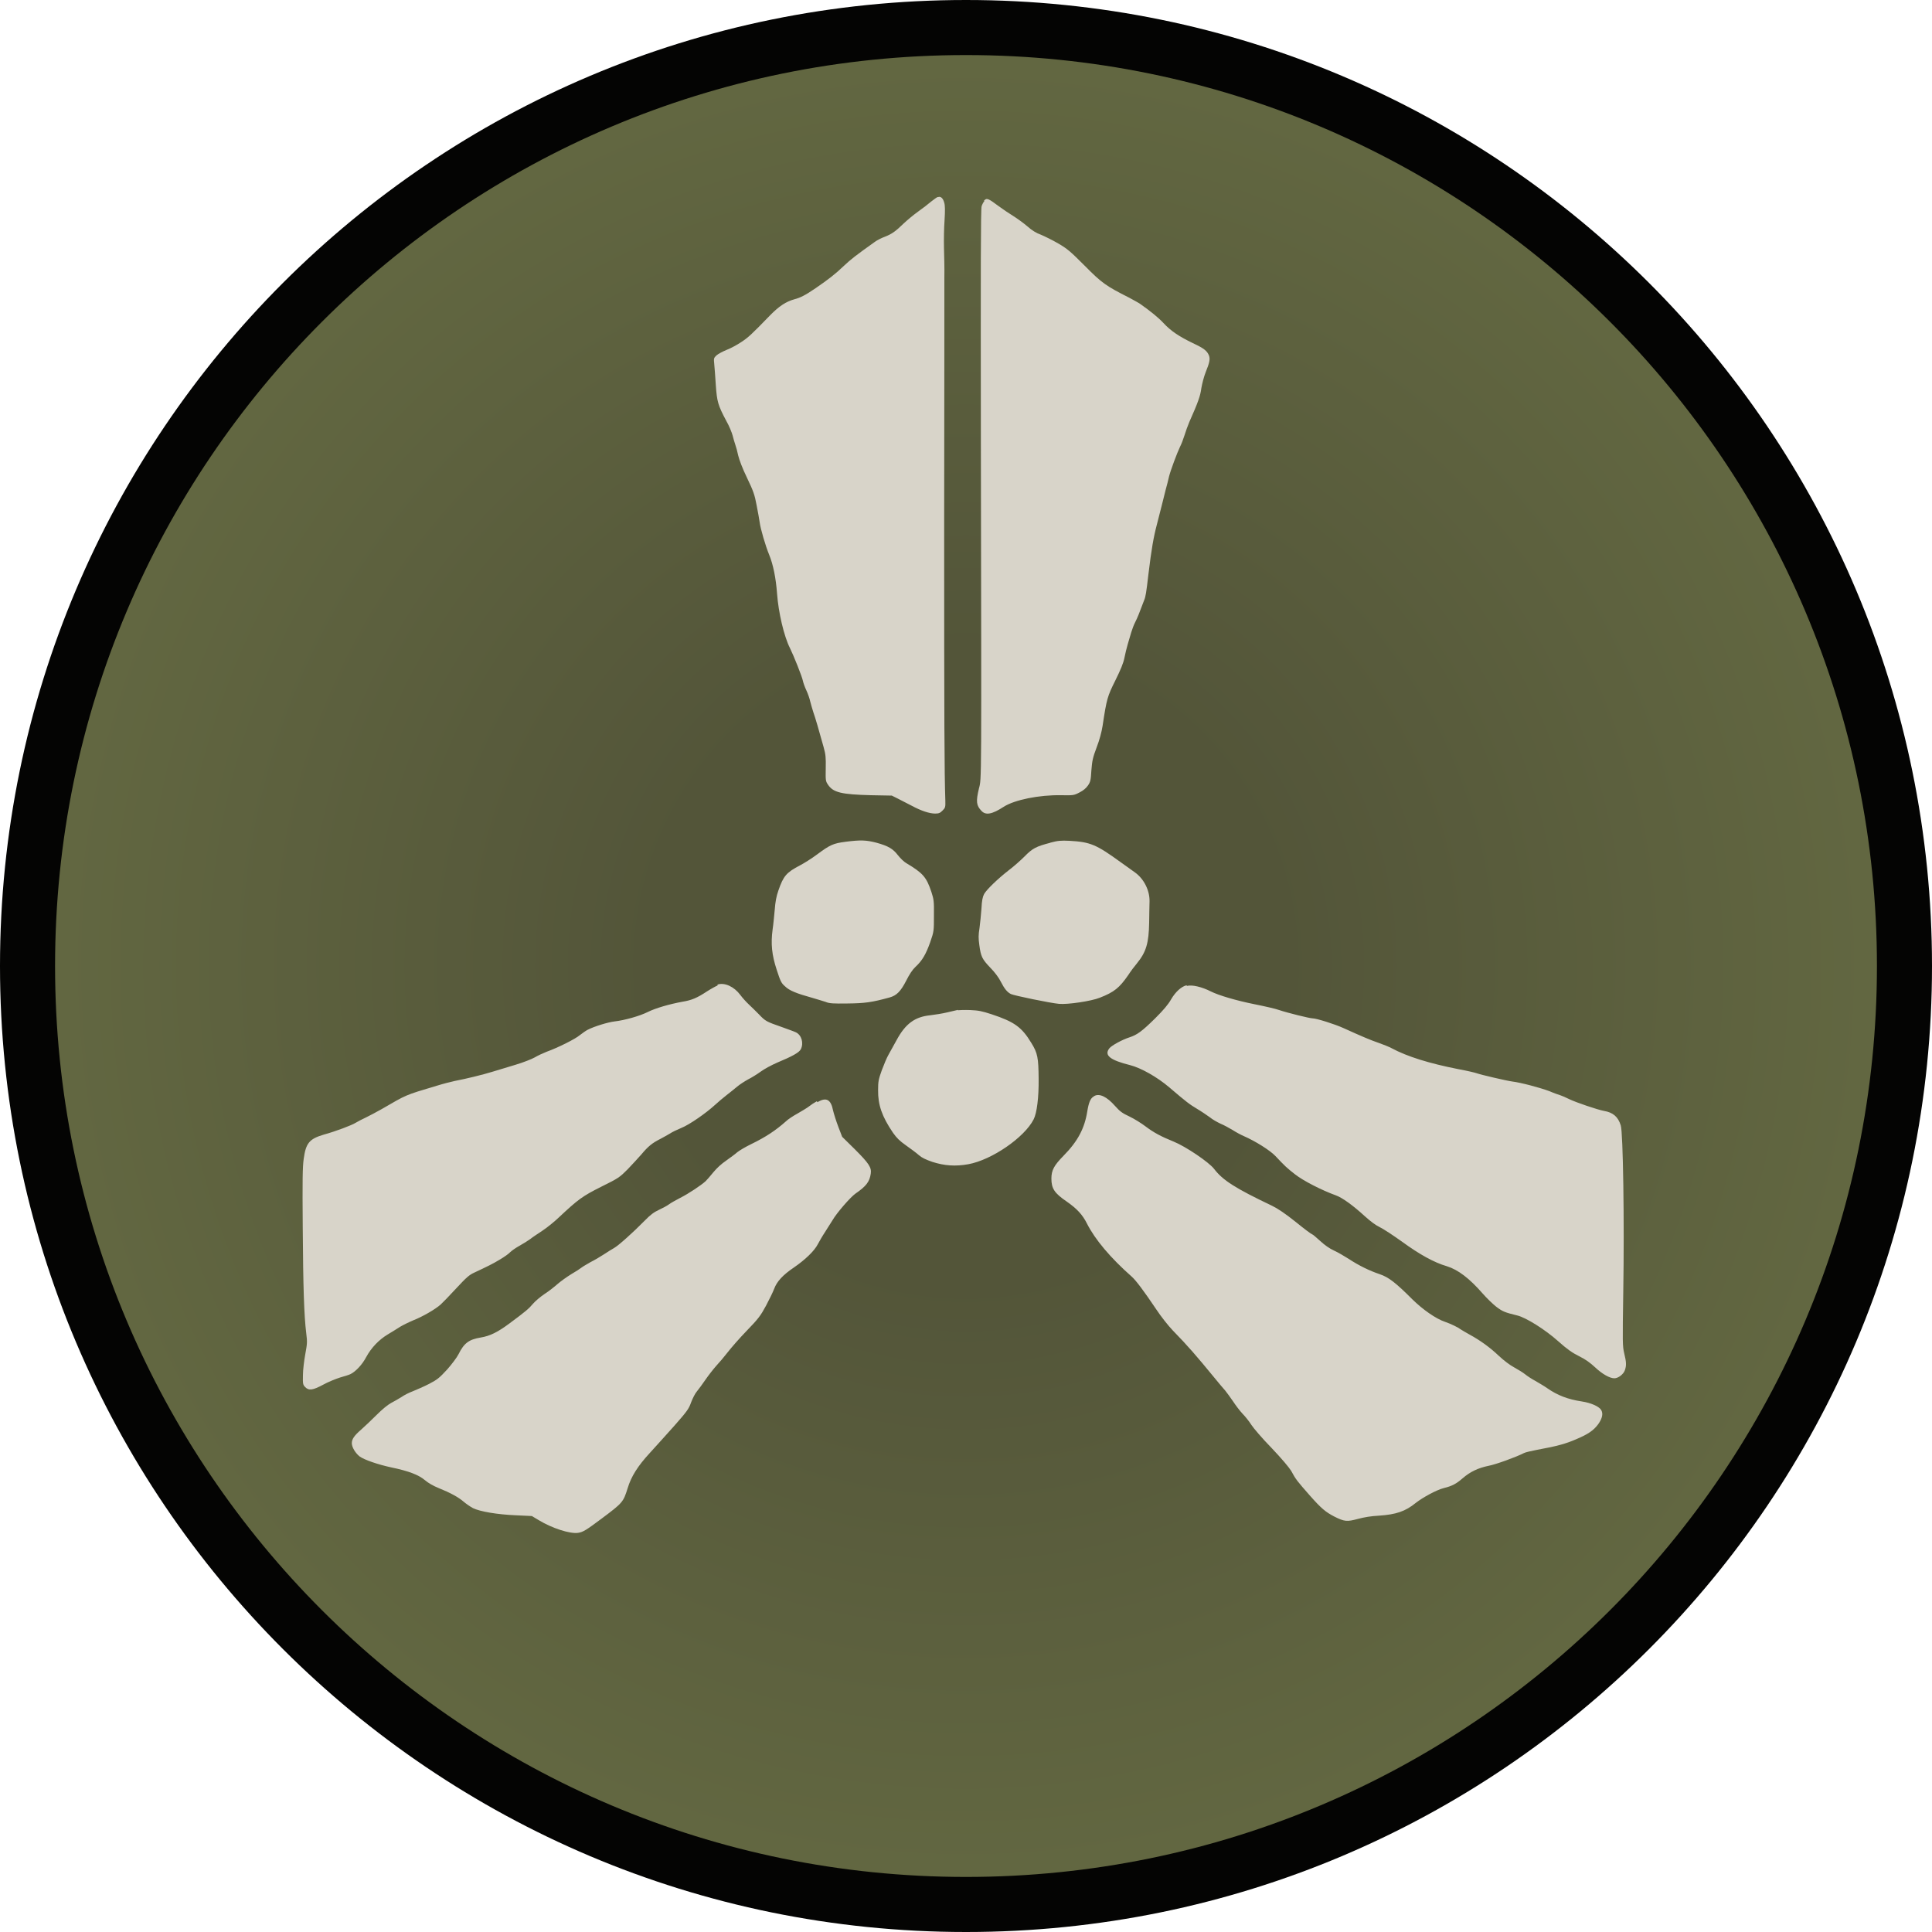
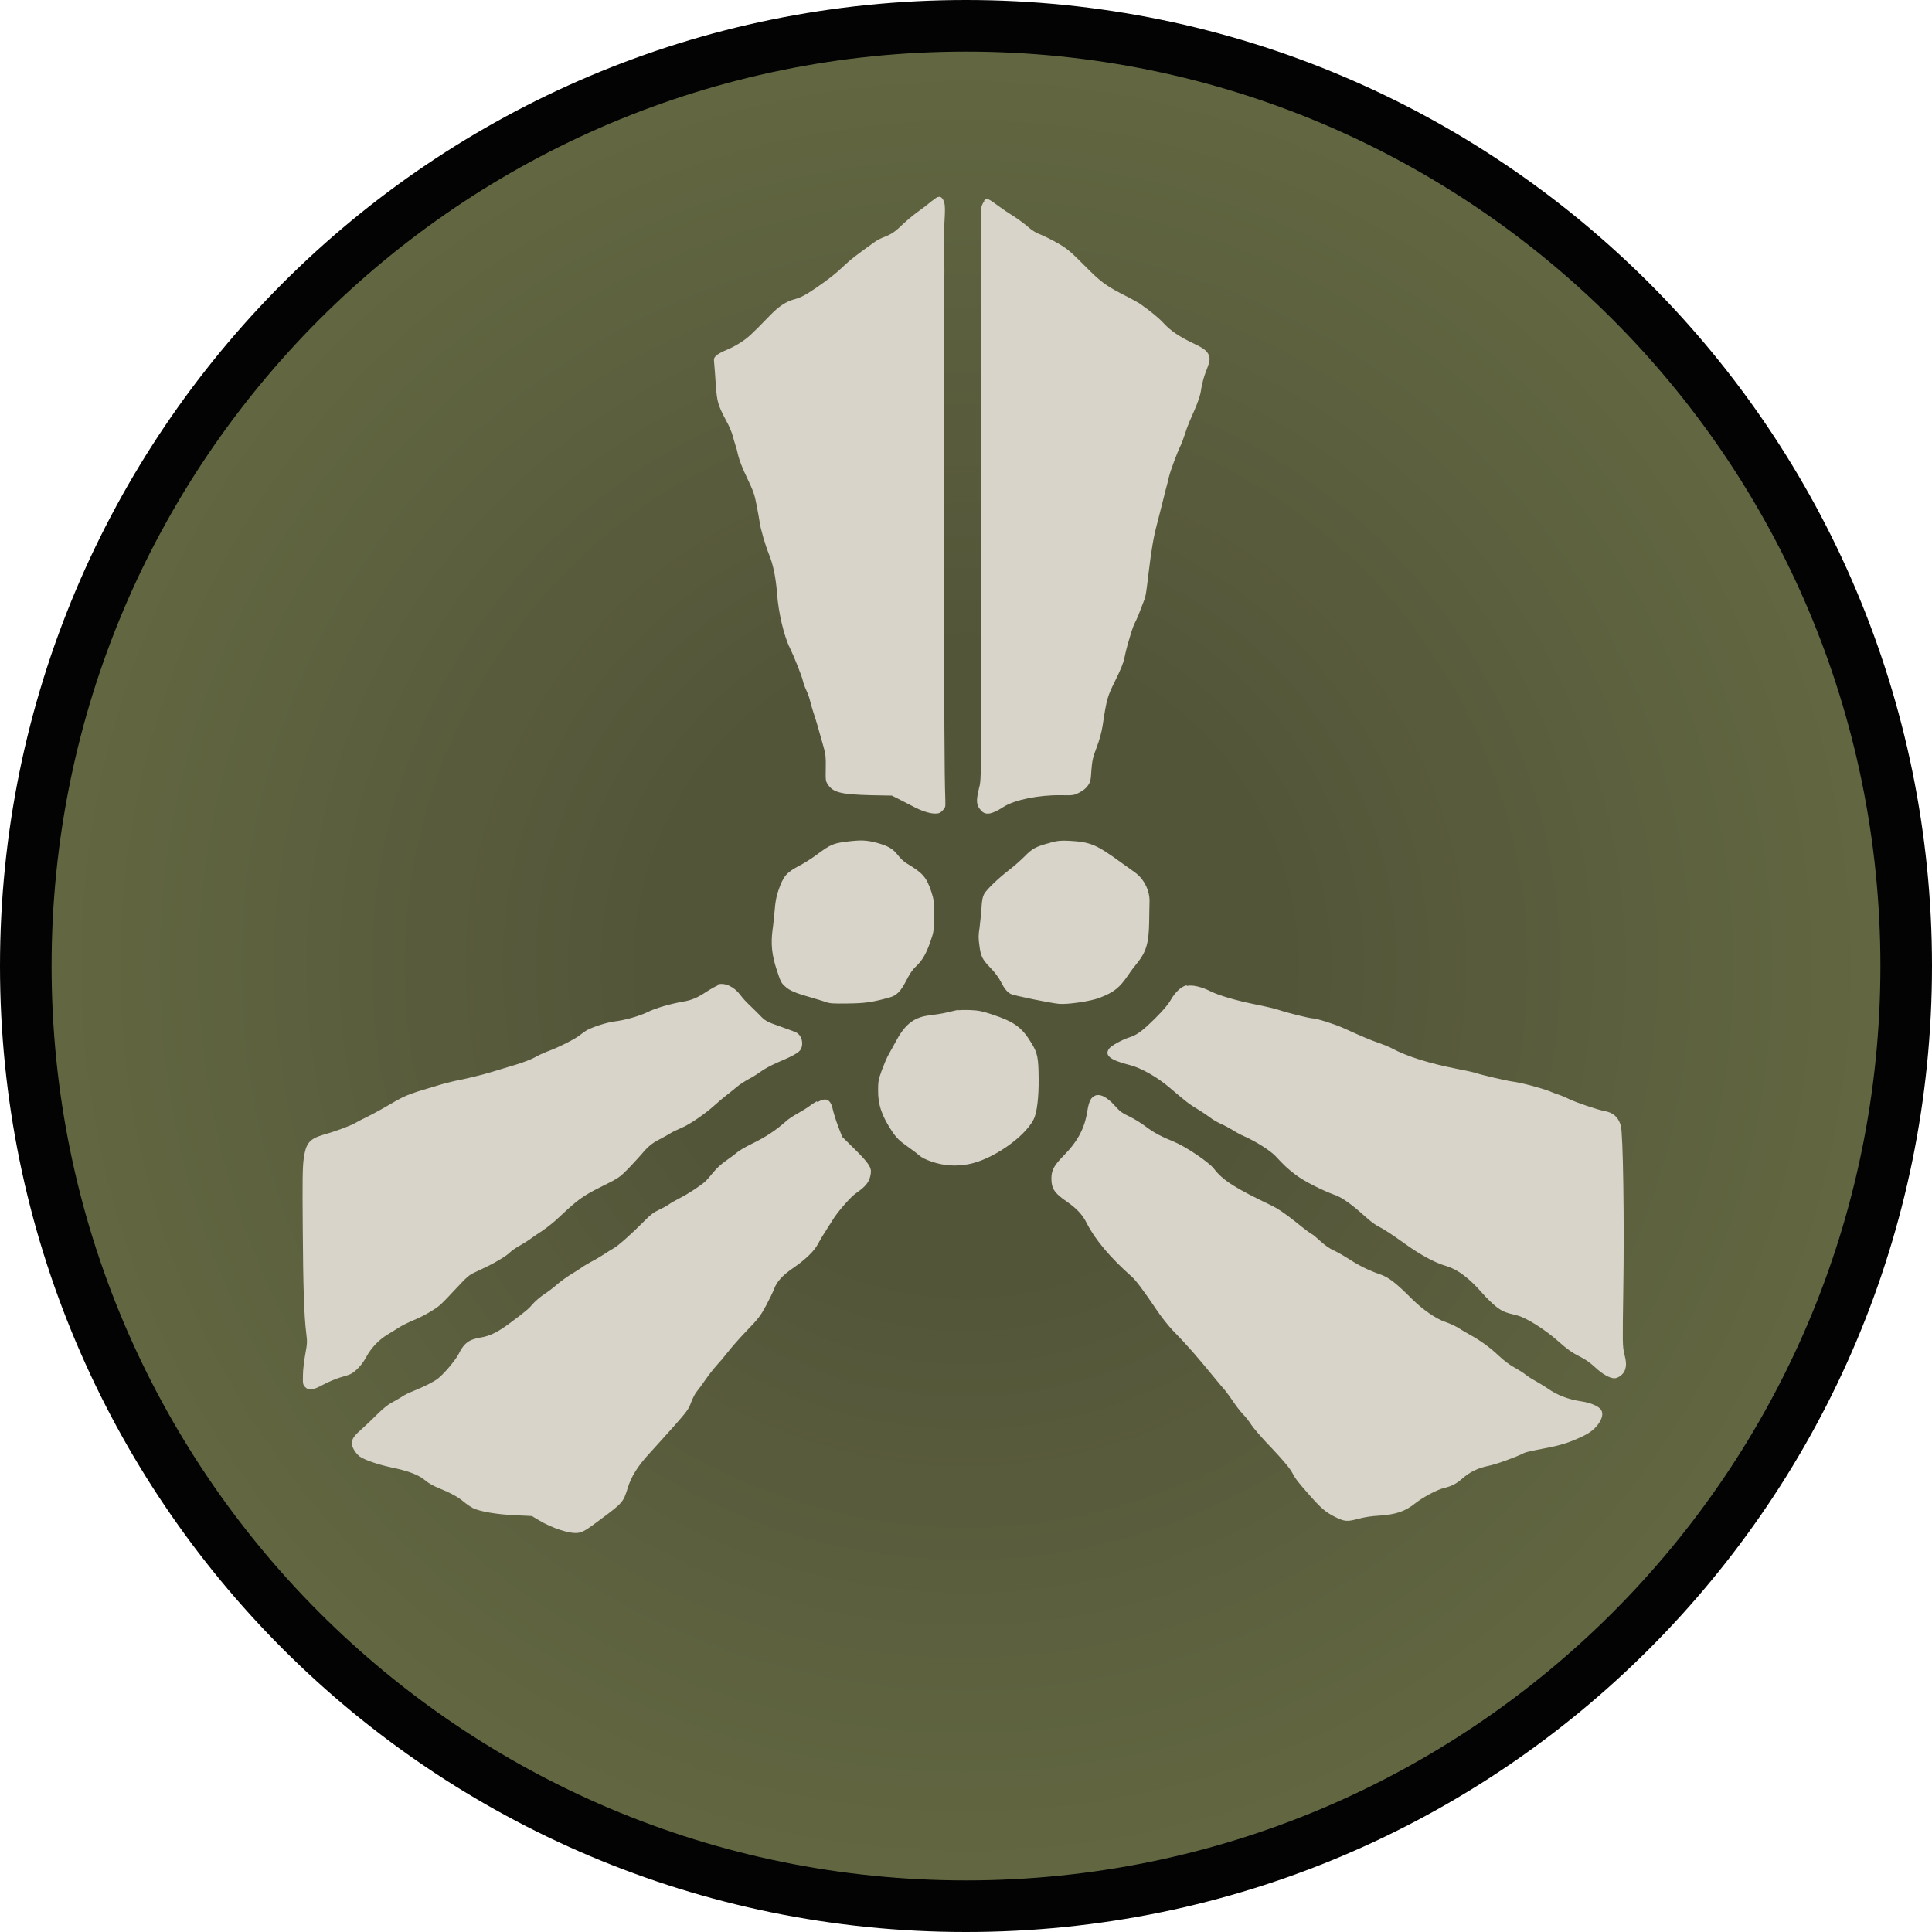
<svg xmlns="http://www.w3.org/2000/svg" viewBox="0 0 100 100">
  <defs>
    <radialGradient id="the-wurmspat-disc">
      <stop offset="0.35" stop-color="#535539" />
      <stop offset="1" stop-color="#626741" />
    </radialGradient>
  </defs>
-   <circle cx="50" cy="50" r="50" fill="#040403" />
-   <circle cx="50" cy="50" r="47.15" fill="url(#the-wurmspat-disc)" />
+   <circle cx="50" cy="50" r="50" fill="#020302" />
+   <circle cx="50" cy="50" r="47.33" fill="url(#the-wurmspat-disc)" />
  <path fill="#d8d4c9" d="M48.53 10.2c-0.04 0.01 -0.19 0.12 -0.33 0.23 -0.14 0.12 -0.45 0.36 -0.69 0.53 -0.24 0.17 -0.57 0.45 -0.74 0.61 -0.42 0.41 -0.61 0.54 -0.96 0.68 -0.17 0.06 -0.41 0.18 -0.53 0.27 -0.97 0.69 -1.24 0.9 -1.6 1.24 -0.45 0.43 -0.8 0.7 -1.47 1.16 -0.54 0.37 -0.79 0.49 -1.09 0.57 -0.44 0.12 -0.8 0.36 -1.26 0.83 -0.96 0.99 -1.13 1.15 -1.5 1.39 -0.21 0.14 -0.54 0.32 -0.75 0.4 -0.2 0.08 -0.44 0.21 -0.52 0.28 -0.15 0.14 -0.15 0.16 -0.12 0.46 0.02 0.17 0.05 0.66 0.08 1.08 0.06 0.86 0.11 1.04 0.54 1.85 0.15 0.26 0.29 0.61 0.33 0.76 0.04 0.15 0.1 0.37 0.14 0.48 0.04 0.11 0.11 0.36 0.15 0.56 0.05 0.21 0.22 0.67 0.45 1.14 0.33 0.69 0.4 0.88 0.5 1.42 0.07 0.35 0.14 0.75 0.16 0.89 0.04 0.33 0.3 1.22 0.49 1.68 0.21 0.51 0.35 1.21 0.41 2.01 0.07 0.98 0.36 2.22 0.67 2.83 0.18 0.36 0.63 1.48 0.67 1.7 0.02 0.1 0.1 0.32 0.18 0.49 0.08 0.17 0.17 0.43 0.2 0.58 0.04 0.15 0.11 0.4 0.16 0.55 0.1 0.28 0.29 0.93 0.53 1.8 0.11 0.39 0.12 0.55 0.11 1.1 -0.01 0.62 -0.01 0.66 0.12 0.85 0.27 0.4 0.69 0.5 2.22 0.54l1.08 0.02 0.32 0.16c0.17 0.09 0.49 0.25 0.7 0.36 0.5 0.27 0.93 0.41 1.22 0.41 0.2 0 0.26 -0.03 0.39 -0.16 0.14 -0.14 0.15 -0.18 0.14 -0.52 -0.05 -1.53 -0.06 -3.82 -0.06 -14.36 0.01 -6.58 0.01 -12.32 0.01 -12.75 0.01 -0.43 -0.01 -1.11 -0.02 -1.5 -0.01 -0.39 0 -1.03 0.03 -1.42 0.03 -0.51 0.03 -0.77 -0.02 -0.92 -0.06 -0.22 -0.18 -0.33 -0.31 -0.28zM50.95 10.41c-0.05 0.05 -0.11 0.17 -0.14 0.26 -0.05 0.13 -0.05 3.24 -0.04 12.16 0.03 18 0.04 17.44 -0.1 17.98 -0.16 0.67 -0.14 0.88 0.13 1.16 0.22 0.24 0.55 0.18 1.15 -0.21 0.56 -0.36 1.83 -0.62 2.97 -0.6 0.63 0.01 0.66 0.01 0.95 -0.14 0.2 -0.1 0.34 -0.22 0.44 -0.36 0.13 -0.19 0.15 -0.27 0.18 -0.79 0.04 -0.5 0.07 -0.65 0.27 -1.18 0.15 -0.39 0.26 -0.8 0.31 -1.12 0.21 -1.4 0.25 -1.53 0.66 -2.35 0.28 -0.57 0.41 -0.88 0.47 -1.17 0.04 -0.21 0.12 -0.53 0.17 -0.7 0.05 -0.17 0.13 -0.44 0.18 -0.61 0.05 -0.17 0.14 -0.41 0.21 -0.54 0.11 -0.22 0.21 -0.46 0.46 -1.13 0.08 -0.19 0.11 -0.39 0.22 -1.33 0.16 -1.33 0.27 -1.95 0.44 -2.59 0.1 -0.39 0.22 -0.85 0.26 -1.02 0.04 -0.17 0.13 -0.51 0.19 -0.76 0.07 -0.25 0.15 -0.57 0.18 -0.71 0.08 -0.32 0.42 -1.23 0.57 -1.54 0.07 -0.13 0.17 -0.4 0.23 -0.59 0.06 -0.2 0.17 -0.5 0.25 -0.69 0.45 -1.01 0.57 -1.35 0.62 -1.74 0.04 -0.24 0.13 -0.59 0.22 -0.82 0.21 -0.52 0.24 -0.69 0.18 -0.87 -0.1 -0.25 -0.26 -0.38 -0.84 -0.65 -0.72 -0.35 -1.14 -0.63 -1.52 -1.04 -0.27 -0.29 -0.67 -0.61 -1.19 -0.98 -0.1 -0.07 -0.36 -0.21 -0.58 -0.33 -1.21 -0.61 -1.42 -0.76 -2.31 -1.66 -0.74 -0.74 -0.9 -0.88 -1.37 -1.15 -0.29 -0.17 -0.7 -0.37 -0.89 -0.45 -0.25 -0.09 -0.46 -0.22 -0.71 -0.44 -0.2 -0.17 -0.53 -0.41 -0.74 -0.54 -0.21 -0.13 -0.54 -0.35 -0.74 -0.5 -0.55 -0.41 -0.62 -0.44 -0.76 -0.28zM43.77 43.57c-0.64 0.08 -0.81 0.16 -1.47 0.65 -0.28 0.21 -0.68 0.46 -0.89 0.57 -0.71 0.37 -0.86 0.55 -1.12 1.3 -0.11 0.31 -0.16 0.6 -0.19 1 -0.03 0.3 -0.07 0.76 -0.11 1.02 -0.1 0.74 -0.04 1.32 0.21 2.08 0.19 0.58 0.23 0.69 0.43 0.86 0.22 0.22 0.59 0.37 1.42 0.6 0.25 0.07 0.56 0.17 0.69 0.21 0.19 0.08 0.38 0.09 1.13 0.08 0.9 -0.01 1.26 -0.06 2.17 -0.31 0.37 -0.1 0.58 -0.32 0.86 -0.86 0.17 -0.34 0.33 -0.58 0.48 -0.72 0.36 -0.33 0.55 -0.67 0.77 -1.29 0.19 -0.55 0.19 -0.57 0.19 -1.37 0.01 -0.76 -0.01 -0.84 -0.13 -1.22 -0.26 -0.78 -0.44 -0.98 -1.31 -1.5 -0.12 -0.07 -0.3 -0.25 -0.42 -0.4 -0.26 -0.34 -0.5 -0.48 -1.11 -0.65 -0.54 -0.14 -0.82 -0.15 -1.61 -0.05zM54.37 43.62c-0.74 0.19 -0.93 0.29 -1.34 0.71 -0.2 0.2 -0.56 0.52 -0.8 0.7 -0.58 0.45 -1.15 1 -1.29 1.24 -0.08 0.15 -0.12 0.34 -0.14 0.76 -0.02 0.3 -0.07 0.76 -0.1 1 -0.06 0.37 -0.06 0.53 -0.01 0.89 0.08 0.59 0.14 0.72 0.57 1.17 0.22 0.22 0.45 0.53 0.54 0.72 0.19 0.37 0.33 0.54 0.52 0.64 0.16 0.08 2.05 0.47 2.5 0.51 0.44 0.04 1.67 -0.14 2.11 -0.32 0.74 -0.29 1.01 -0.51 1.46 -1.16 0.13 -0.2 0.34 -0.48 0.46 -0.62 0.48 -0.59 0.61 -1.05 0.63 -2.1 0.01 -0.43 0.01 -0.92 0.02 -1.11 0.01 -0.56 -0.29 -1.16 -0.75 -1.49 -0.11 -0.08 -0.44 -0.32 -0.74 -0.53 -1.27 -0.92 -1.57 -1.05 -2.66 -1.11 -0.44 -0.02 -0.59 -0.01 -1 0.1zM37.14 51.01c-0.08 0.03 -0.32 0.16 -0.54 0.3 -0.53 0.35 -0.8 0.46 -1.28 0.54 -0.66 0.12 -1.39 0.33 -1.79 0.53 -0.42 0.21 -1.2 0.43 -1.73 0.49 -0.33 0.04 -1.03 0.25 -1.38 0.43 -0.1 0.05 -0.28 0.18 -0.41 0.28 -0.22 0.19 -1.11 0.64 -1.72 0.86 -0.18 0.07 -0.46 0.2 -0.61 0.29 -0.16 0.09 -0.59 0.26 -0.99 0.38 -0.39 0.12 -0.93 0.28 -1.19 0.36 -0.52 0.16 -1.38 0.37 -1.96 0.48 -0.19 0.04 -0.62 0.15 -0.94 0.25 -1.67 0.5 -1.52 0.44 -2.85 1.21 -0.27 0.15 -0.64 0.35 -0.81 0.43 -0.18 0.08 -0.42 0.21 -0.54 0.28 -0.19 0.12 -1 0.43 -1.65 0.61 -0.74 0.22 -0.92 0.44 -1.03 1.25 -0.06 0.41 -0.07 1.11 -0.05 3.55 0.02 3.12 0.07 4.58 0.18 5.47 0.06 0.47 0.05 0.55 -0.05 1.1 -0.06 0.33 -0.12 0.81 -0.12 1.08 -0.01 0.45 0 0.49 0.11 0.61 0.19 0.2 0.4 0.17 0.94 -0.12 0.25 -0.14 0.65 -0.3 0.87 -0.37 0.22 -0.06 0.47 -0.14 0.55 -0.18 0.27 -0.14 0.6 -0.49 0.8 -0.87 0.27 -0.5 0.67 -0.91 1.12 -1.18 0.2 -0.12 0.48 -0.29 0.63 -0.39 0.15 -0.09 0.45 -0.24 0.69 -0.34 0.46 -0.18 1.13 -0.56 1.42 -0.82 0.1 -0.09 0.46 -0.46 0.8 -0.83 0.54 -0.58 0.67 -0.7 0.96 -0.83 0.68 -0.32 0.91 -0.43 1.31 -0.67 0.22 -0.13 0.46 -0.3 0.53 -0.38 0.07 -0.07 0.28 -0.22 0.48 -0.33 0.2 -0.11 0.45 -0.27 0.56 -0.35 0.11 -0.09 0.4 -0.28 0.64 -0.44 0.24 -0.16 0.61 -0.46 0.84 -0.68 0.99 -0.93 1.22 -1.1 2.2 -1.59 0.89 -0.44 0.94 -0.48 1.36 -0.9 0.23 -0.24 0.55 -0.59 0.71 -0.77 0.34 -0.41 0.56 -0.59 0.98 -0.8 0.17 -0.09 0.4 -0.22 0.5 -0.28 0.1 -0.07 0.37 -0.2 0.59 -0.29 0.42 -0.17 1.27 -0.76 1.75 -1.2 0.14 -0.13 0.4 -0.35 0.58 -0.49 0.18 -0.14 0.43 -0.34 0.56 -0.45 0.13 -0.11 0.38 -0.27 0.56 -0.37 0.18 -0.09 0.47 -0.27 0.65 -0.4 0.17 -0.13 0.56 -0.34 0.86 -0.47 0.79 -0.33 1.13 -0.52 1.22 -0.69 0.16 -0.32 0.04 -0.74 -0.26 -0.88 -0.08 -0.04 -0.42 -0.16 -0.75 -0.28 -0.77 -0.27 -0.82 -0.29 -1.16 -0.65 -0.16 -0.16 -0.39 -0.39 -0.52 -0.51 -0.13 -0.12 -0.33 -0.34 -0.44 -0.49 -0.32 -0.43 -0.81 -0.66 -1.18 -0.54zM61.41 51c-0.26 0.06 -0.57 0.34 -0.79 0.72 -0.16 0.28 -0.39 0.55 -0.83 0.99 -0.68 0.67 -0.93 0.85 -1.32 0.98 -0.38 0.12 -0.93 0.42 -1.05 0.57 -0.28 0.36 0.03 0.61 1.07 0.87 0.56 0.14 1.41 0.62 2.03 1.15 0.9 0.77 1.05 0.88 1.45 1.12 0.22 0.13 0.51 0.33 0.65 0.43 0.13 0.11 0.38 0.25 0.55 0.33 0.17 0.07 0.45 0.22 0.63 0.33 0.17 0.11 0.43 0.25 0.57 0.31 0.62 0.27 1.36 0.74 1.64 1.03 0.5 0.53 0.58 0.61 1.03 0.96 0.42 0.33 1.38 0.82 2.1 1.08 0.34 0.12 0.9 0.53 1.49 1.07 0.32 0.29 0.58 0.48 0.79 0.58 0.17 0.08 0.69 0.42 1.15 0.75 0.89 0.65 1.66 1.08 2.32 1.27 0.58 0.18 1.17 0.63 1.85 1.41 0.21 0.24 0.53 0.55 0.71 0.69 0.32 0.24 0.43 0.29 1.09 0.45 0.45 0.11 1.44 0.73 2.11 1.33 0.47 0.42 0.73 0.6 1.09 0.78 0.33 0.16 0.57 0.34 0.82 0.57 0.37 0.35 0.76 0.57 1 0.57 0.2 0 0.47 -0.21 0.54 -0.41 0.09 -0.25 0.08 -0.43 -0.03 -0.88 -0.09 -0.38 -0.09 -0.54 -0.05 -3.18 0.06 -3.67 -0.01 -8.26 -0.13 -8.62 -0.14 -0.45 -0.4 -0.67 -0.87 -0.75 -0.33 -0.06 -1.45 -0.44 -1.8 -0.61 -0.18 -0.09 -0.39 -0.18 -0.46 -0.2 -0.07 -0.02 -0.33 -0.11 -0.56 -0.21 -0.48 -0.18 -1.49 -0.45 -1.92 -0.5 -0.3 -0.04 -1.63 -0.35 -1.85 -0.43 -0.08 -0.03 -0.5 -0.13 -0.94 -0.21 -1.52 -0.3 -2.65 -0.65 -3.47 -1.09 -0.13 -0.07 -0.43 -0.19 -0.66 -0.27 -0.41 -0.14 -0.86 -0.33 -1.83 -0.77 -0.44 -0.2 -1.39 -0.5 -1.59 -0.5 -0.15 0 -1.32 -0.29 -1.73 -0.43 -0.19 -0.07 -0.77 -0.2 -1.27 -0.3 -0.95 -0.19 -1.86 -0.46 -2.26 -0.66 -0.47 -0.24 -0.98 -0.36 -1.24 -0.29zM49.59 52.27c-0.07 0.02 -0.32 0.07 -0.56 0.13 -0.24 0.06 -0.64 0.12 -0.88 0.15 -0.8 0.08 -1.29 0.44 -1.75 1.3 -0.14 0.25 -0.32 0.58 -0.41 0.74 -0.09 0.15 -0.24 0.52 -0.35 0.81 -0.17 0.47 -0.19 0.59 -0.19 1.02 -0.01 0.77 0.2 1.37 0.77 2.21 0.19 0.27 0.34 0.42 0.68 0.66 0.24 0.17 0.54 0.39 0.66 0.5 0.16 0.14 0.36 0.23 0.7 0.35 0.63 0.2 1.19 0.24 1.86 0.12 1.21 -0.22 2.9 -1.38 3.38 -2.32 0.17 -0.33 0.27 -1.14 0.26 -2.1 -0.01 -1.09 -0.05 -1.33 -0.38 -1.86 -0.49 -0.81 -0.87 -1.09 -2.05 -1.48 -0.52 -0.17 -0.68 -0.2 -1.12 -0.22 -0.28 -0.01 -0.56 0 -0.64 0.01zM56.6 56.76c-0.16 0.09 -0.25 0.32 -0.32 0.75 -0.14 0.89 -0.49 1.56 -1.24 2.32 -0.48 0.49 -0.62 0.74 -0.62 1.17 0 0.52 0.16 0.76 0.79 1.19 0.53 0.37 0.82 0.68 1.05 1.14 0.42 0.83 1.22 1.78 2.32 2.75 0.22 0.2 0.6 0.7 1.28 1.71 0.23 0.35 0.61 0.83 0.84 1.07 0.79 0.81 1.22 1.31 2.14 2.43 0.22 0.27 0.48 0.58 0.58 0.69 0.09 0.11 0.27 0.36 0.4 0.55 0.13 0.2 0.35 0.49 0.49 0.64 0.15 0.15 0.36 0.42 0.46 0.58 0.11 0.17 0.57 0.71 1.04 1.19 0.55 0.58 0.9 1 1.02 1.19 0.24 0.45 0.32 0.54 0.96 1.27 0.61 0.69 0.82 0.86 1.28 1.1 0.52 0.26 0.65 0.27 1.21 0.12 0.33 -0.09 0.7 -0.15 1.1 -0.17 0.88 -0.06 1.36 -0.22 1.9 -0.66 0.37 -0.29 1.09 -0.68 1.46 -0.77 0.41 -0.1 0.64 -0.22 0.96 -0.5 0.39 -0.34 0.81 -0.54 1.35 -0.65 0.37 -0.07 1.42 -0.45 1.83 -0.66 0.07 -0.04 0.38 -0.11 0.69 -0.17 1.05 -0.19 1.49 -0.32 2 -0.54 0.64 -0.27 0.91 -0.46 1.15 -0.78 0.22 -0.31 0.27 -0.56 0.15 -0.75 -0.12 -0.18 -0.53 -0.36 -0.99 -0.43 -0.73 -0.11 -1.27 -0.32 -1.8 -0.69 -0.17 -0.12 -0.45 -0.28 -0.62 -0.38 -0.17 -0.09 -0.4 -0.24 -0.51 -0.33 -0.11 -0.09 -0.37 -0.25 -0.57 -0.36 -0.24 -0.13 -0.53 -0.35 -0.81 -0.61 -0.44 -0.42 -0.95 -0.79 -1.5 -1.09 -0.17 -0.09 -0.36 -0.21 -0.43 -0.25 -0.19 -0.14 -0.55 -0.31 -0.84 -0.41 -0.48 -0.16 -1.16 -0.64 -1.69 -1.16 -0.87 -0.87 -1.23 -1.15 -1.7 -1.31 -0.51 -0.17 -1.07 -0.44 -1.6 -0.79 -0.22 -0.14 -0.56 -0.34 -0.76 -0.43 -0.24 -0.11 -0.48 -0.28 -0.72 -0.5 -0.2 -0.18 -0.38 -0.34 -0.41 -0.34 -0.03 0 -0.41 -0.28 -0.85 -0.64 -0.55 -0.44 -0.94 -0.7 -1.23 -0.84 -1.91 -0.91 -2.55 -1.32 -3 -1.91 -0.27 -0.35 -1.47 -1.16 -2.09 -1.41 -0.67 -0.27 -1.05 -0.48 -1.46 -0.79 -0.21 -0.16 -0.58 -0.39 -0.83 -0.51 -0.37 -0.17 -0.5 -0.27 -0.74 -0.54 -0.43 -0.49 -0.82 -0.67 -1.08 -0.52zM42.28 57c-0.13 0.07 -0.31 0.19 -0.41 0.27 -0.1 0.08 -0.36 0.23 -0.58 0.36 -0.22 0.12 -0.5 0.3 -0.61 0.41 -0.53 0.47 -1.04 0.81 -1.8 1.18 -0.29 0.14 -0.61 0.33 -0.72 0.42 -0.1 0.09 -0.36 0.28 -0.57 0.43 -0.25 0.17 -0.49 0.39 -0.67 0.61 -0.16 0.2 -0.34 0.4 -0.4 0.46 -0.23 0.21 -0.89 0.65 -1.31 0.86 -0.23 0.12 -0.5 0.27 -0.59 0.34 -0.09 0.07 -0.32 0.19 -0.51 0.28 -0.26 0.12 -0.44 0.25 -0.75 0.57 -0.6 0.61 -1.36 1.29 -1.58 1.41 -0.11 0.06 -0.35 0.21 -0.53 0.33 -0.18 0.12 -0.49 0.3 -0.69 0.4 -0.19 0.11 -0.4 0.23 -0.46 0.28 -0.06 0.05 -0.29 0.2 -0.53 0.34 -0.23 0.14 -0.55 0.37 -0.71 0.51 -0.16 0.14 -0.46 0.38 -0.68 0.52 -0.21 0.14 -0.48 0.37 -0.59 0.5 -0.22 0.26 -0.37 0.39 -1.22 1.02 -0.62 0.46 -1.01 0.65 -1.49 0.73 -0.6 0.1 -0.86 0.28 -1.15 0.87 -0.08 0.16 -0.35 0.52 -0.59 0.79 -0.4 0.43 -0.49 0.51 -0.93 0.74 -0.27 0.14 -0.65 0.3 -0.84 0.38 -0.19 0.07 -0.45 0.2 -0.59 0.3 -0.14 0.09 -0.39 0.23 -0.54 0.31 -0.17 0.09 -0.46 0.33 -0.74 0.61 -0.25 0.25 -0.61 0.59 -0.8 0.76 -0.37 0.32 -0.49 0.5 -0.49 0.71 0 0.21 0.19 0.52 0.41 0.69 0.24 0.17 0.93 0.41 1.62 0.56 0.92 0.19 1.43 0.39 1.75 0.66 0.19 0.16 0.44 0.3 0.71 0.41 0.6 0.24 1.04 0.48 1.3 0.71 0.13 0.11 0.35 0.26 0.48 0.33 0.37 0.18 1.26 0.33 2.21 0.37l0.84 0.04 0.35 0.21c0.69 0.42 1.62 0.72 2.04 0.66 0.26 -0.04 0.42 -0.14 1.21 -0.73 1.11 -0.83 1.13 -0.86 1.36 -1.59 0.18 -0.6 0.53 -1.15 1.14 -1.81 0.3 -0.33 0.88 -0.97 1.28 -1.42 0.65 -0.74 0.74 -0.86 0.86 -1.2 0.08 -0.21 0.21 -0.47 0.3 -0.57 0.09 -0.11 0.29 -0.38 0.44 -0.6 0.15 -0.22 0.4 -0.54 0.55 -0.71 0.16 -0.17 0.43 -0.49 0.6 -0.71 0.17 -0.22 0.61 -0.73 0.99 -1.12 0.6 -0.62 0.72 -0.78 1 -1.3 0.17 -0.32 0.36 -0.71 0.42 -0.87 0.14 -0.38 0.45 -0.72 1.03 -1.11 0.58 -0.4 1.05 -0.85 1.23 -1.2 0.08 -0.15 0.24 -0.43 0.38 -0.64 0.13 -0.2 0.3 -0.47 0.38 -0.6 0.21 -0.37 0.93 -1.2 1.19 -1.38 0.55 -0.38 0.73 -0.61 0.79 -1.03 0.05 -0.32 -0.1 -0.54 -0.82 -1.26l-0.66 -0.65 -0.2 -0.52c-0.11 -0.29 -0.23 -0.67 -0.27 -0.84 -0.11 -0.57 -0.35 -0.71 -0.81 -0.43z" />
</svg>
